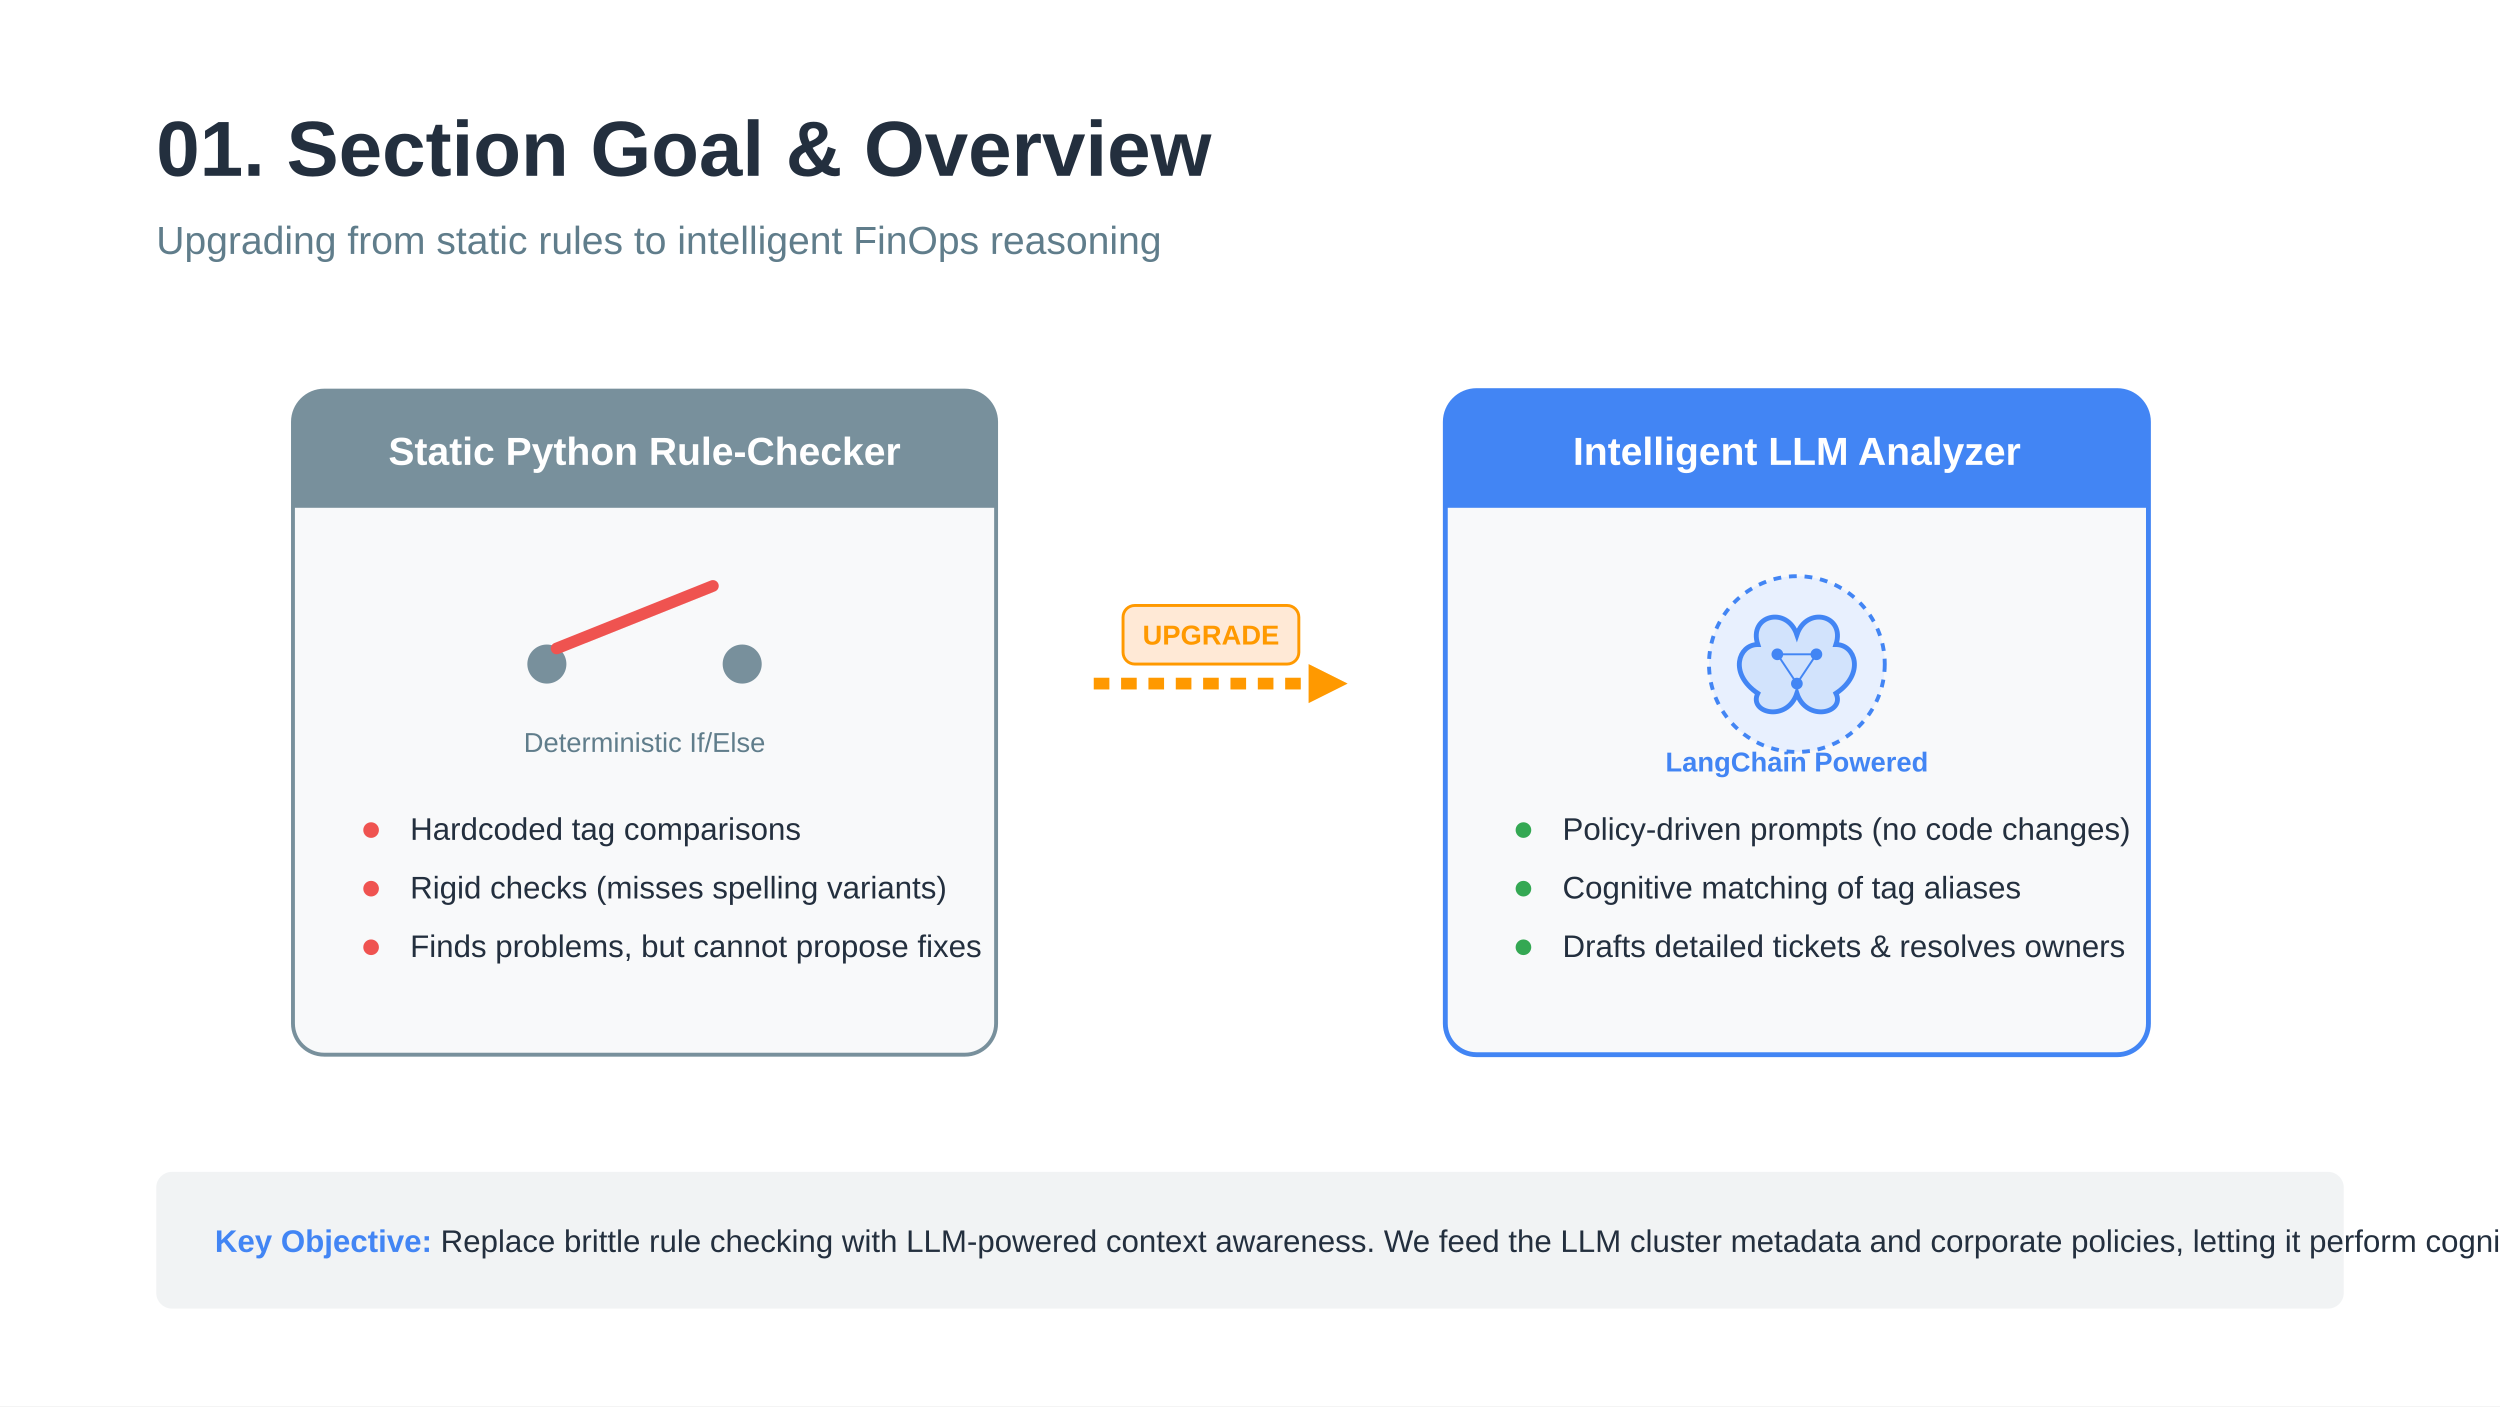
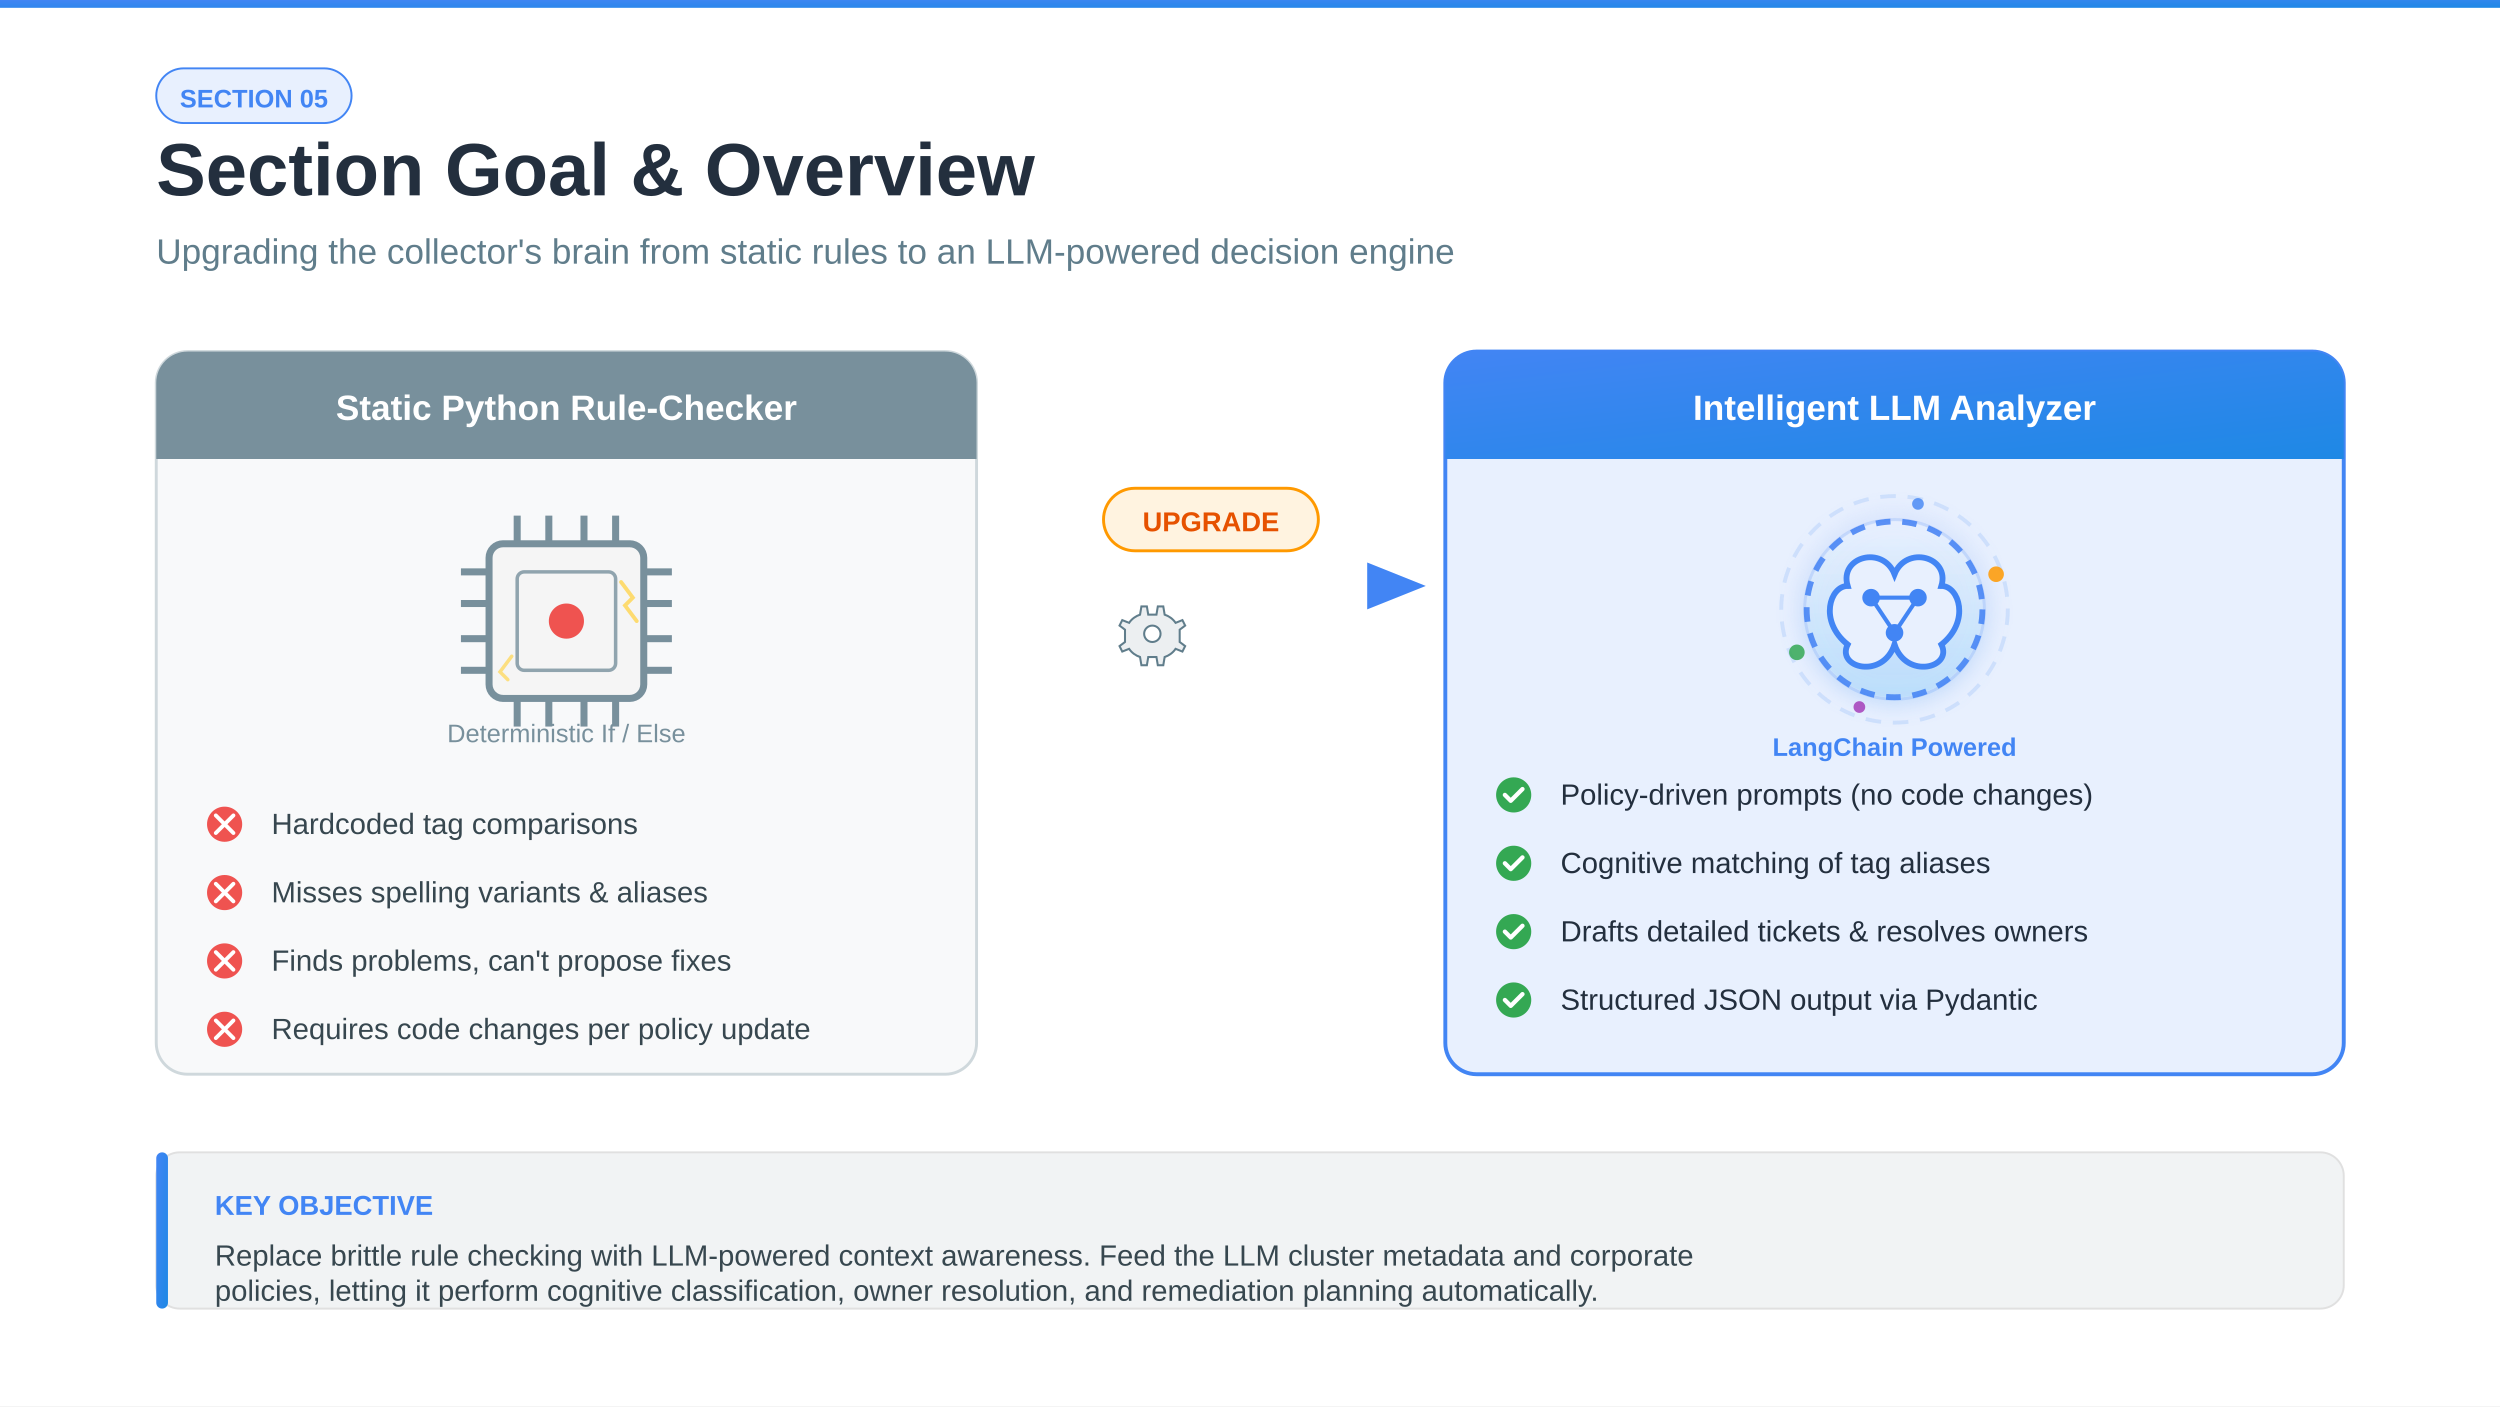
<svg xmlns="http://www.w3.org/2000/svg" viewBox="0 0 1280 720" width="100%" height="100%">
+   <defs>
+     <linearGradient id="accent-blue" x1="0" y1="0" x2="1" y2="1">
+       <stop offset="0%" stop-color="#4285F4" />
+       <stop offset="100%" stop-color="#1E88E5" />
+     </linearGradient>
+     <linearGradient id="accent-orange" x1="0" y1="0" x2="1" y2="1">
+       <stop offset="0%" stop-color="#FF9900" />
+       <stop offset="100%" stop-color="#F57C00" />
+     </linearGradient>
+     <linearGradient id="accent-green" x1="0" y1="0" x2="1" y2="1">
+       <stop offset="0%" stop-color="#34A853" />
+       <stop offset="100%" stop-color="#2E7D32" />
+     </linearGradient>
+     <linearGradient id="neural-glow" x1="0" y1="0" x2="0" y2="1">
+       <stop offset="0%" stop-color="#E8F0FE" />
+       <stop offset="100%" stop-color="#BBDEFB" />
+     </linearGradient>
+     <linearGradient id="chip-heat" x1="0" y1="0" x2="1" y2="1">
+       <stop offset="0%" stop-color="#FFCCBC" />
+       <stop offset="100%" stop-color="#FF7043" />
+     </linearGradient>
+     <g id="icon-chip">
+       <rect x="-22" y="-22" width="44" height="44" rx="4" fill="#F5F5F5" stroke="#78909C" stroke-width="2" />
+       <rect x="-14" y="-14" width="28" height="28" rx="2" fill="none" stroke="#90A4AE" stroke-width="1" />
+       <line x1="-22" y1="-14" x2="-30" y2="-14" stroke="#78909C" stroke-width="2" />
+       <line x1="-22" y1="-5" x2="-30" y2="-5" stroke="#78909C" stroke-width="2" />
+       <line x1="-22" y1="5" x2="-30" y2="5" stroke="#78909C" stroke-width="2" />
+       <line x1="-22" y1="14" x2="-30" y2="14" stroke="#78909C" stroke-width="2" />
+       <line x1="22" y1="-14" x2="30" y2="-14" stroke="#78909C" stroke-width="2" />
+       <line x1="22" y1="-5" x2="30" y2="-5" stroke="#78909C" stroke-width="2" />
+       <line x1="22" y1="5" x2="30" y2="5" stroke="#78909C" stroke-width="2" />
+       <line x1="22" y1="14" x2="30" y2="14" stroke="#78909C" stroke-width="2" />
+       <line x1="-14" y1="-22" x2="-14" y2="-30" stroke="#78909C" stroke-width="2" />
+       <line x1="-5" y1="-22" x2="-5" y2="-30" stroke="#78909C" stroke-width="2" />
+       <line x1="5" y1="-22" x2="5" y2="-30" stroke="#78909C" stroke-width="2" />
+       <line x1="14" y1="-22" x2="14" y2="-30" stroke="#78909C" stroke-width="2" />
+       <line x1="-14" y1="22" x2="-14" y2="30" stroke="#78909C" stroke-width="2" />
+       <line x1="-5" y1="22" x2="-5" y2="30" stroke="#78909C" stroke-width="2" />
+       <line x1="5" y1="22" x2="5" y2="30" stroke="#78909C" stroke-width="2" />
+       <line x1="14" y1="22" x2="14" y2="30" stroke="#78909C" stroke-width="2" />
+       <circle cx="0" cy="0" r="5" fill="#EF5350" />
+     </g>
+     <g id="icon-brain">
+       <circle cx="0" cy="0" r="30" fill="url(#neural-glow)" stroke="#4285F4" stroke-width="2" stroke-dasharray="5 4" opacity="0.9" />
+       <path d="M -16 -8 C -22 -8, -26 4, -16 12 C -20 20, -4 24, 0 12 C 4 24, 20 20, 16 12 C 26 4, 22 -8, 16 -8 C 19 -18, 4 -22, 0 -12 C -4 -22, -19 -18, -16 -8 Z" fill="#E8F0FE" stroke="#4285F4" stroke-width="2" />
+       <circle cx="-8" cy="-4" r="3" fill="#4285F4" />
+       <circle cx="8" cy="-4" r="3" fill="#4285F4" />
+       <circle cx="0" cy="8" r="3" fill="#4285F4" />
+       <line x1="-8" y1="-4" x2="8" y2="-4" stroke="#4285F4" stroke-width="1.4" />
+       <line x1="8" y1="-4" x2="0" y2="8" stroke="#4285F4" stroke-width="1.4" />
+       <line x1="-8" y1="-4" x2="0" y2="8" stroke="#4285F4" stroke-width="1.4" />
+     </g>
+     <g id="icon-cross">
+       <circle cx="0" cy="0" r="9" fill="#EF5350" />
+       <line x1="-4.5" y1="-4.5" x2="4.5" y2="4.5" stroke="#FFFFFF" stroke-width="2" stroke-linecap="round" />
+       <line x1="4.5" y1="-4.5" x2="-4.5" y2="4.5" stroke="#FFFFFF" stroke-width="2" stroke-linecap="round" />
+     </g>
+     <g id="icon-check">
+       <circle cx="0" cy="0" r="9" fill="#34A853" />
+       <path d="M -4.5 0 L -1.5 3 L 4.5 -3" fill="none" stroke="#FFFFFF" stroke-width="2.2" stroke-linecap="round" stroke-linejoin="round" />
+     </g>
+     <g id="icon-gear">
+       <path d="M 0 -14 L 3 -14 L 4 -20 L 8 -20 L 9 -14 C 12 -13 15 -11 17 -8 L 22 -10 L 24 -6 L 20 -3 C 20 0 20 3 20 6 L 24 9 L 22 13 L 17 11 C 15 14 12 16 9 17 L 8 23 L 4 23 L 3 17 L 0 17 L -3 17 L -4 23 L -8 23 L -9 17 C -12 16 -15 14 -17 11 L -22 13 L -24 9 L -20 6 C -20 3 -20 0 -20 -3 L -24 -6 L -22 -10 L -17 -8 C -15 -11 -12 -13 -9 -14 L -8 -20 L -4 -20 L -3 -14 Z" fill="#ECEFF1" stroke="#607D8B" stroke-width="1.5" />
+       <circle cx="0" cy="0" r="6" fill="#FFFFFF" stroke="#607D8B" stroke-width="1.5" />
+     </g>
+     <filter id="glow-blue" x="-50%" y="-50%" width="200%" height="200%">
+       <feGaussianBlur stdDeviation="6" result="blur" />
+       <feMerge>
+         <feMergeNode in="blur" />
+         <feMergeNode in="SourceGraphic" />
+       </feMerge>
+     </filter>
+   </defs>
  <rect width="1280" height="720" fill="#FFFFFF" />
-   <text x="80" y="90" font-family="Arial, sans-serif" font-size="40" font-weight="bold" fill="#232F3E">01. Section Goal &amp; Overview</text>
-   <text x="80" y="130" font-family="Arial, sans-serif" font-size="20" fill="#607D8B">Upgrading from static rules to intelligent FinOps reasoning</text>
-   <g transform="translate(150, 200)">
-     <rect width="360" height="340" rx="16" fill="#F8F9FA" stroke="#78909C" stroke-width="2" />
-     <path d="M 0 16 A 16 16 0 0 1 16 0 L 344 0 A 16 16 0 0 1 360 16 L 360 60 L 0 60 Z" fill="#78909C" />
-     <text x="180" y="38" font-family="Arial, sans-serif" font-size="20" font-weight="bold" fill="#FFFFFF" text-anchor="middle">Static Python Rule-Checker</text>
-     <g transform="translate(180, 140)">
-       <circle cx="-50" cy="0" r="10" fill="#78909C" />
-       <circle cx="50" cy="0" r="10" fill="#78909C" />
-       <line x1="-45" y1="-8" x2="35" y2="-40" stroke="#EF5350" stroke-width="6" stroke-linecap="round" />
-       <text x="0" y="45" font-family="Arial, sans-serif" font-size="14" fill="#607D8B" text-anchor="middle">Deterministic If/Else</text>
+   <rect x="0" y="0" width="1280" height="4" fill="url(#accent-blue)" />
+   <rect x="80" y="35" width="100" height="28" rx="14" fill="#E8F0FE" stroke="#4285F4" stroke-width="1" />
+   <text x="130" y="55" font-family="Arial, sans-serif" font-size="13" font-weight="bold" fill="#4285F4" text-anchor="middle">SECTION 05</text>
+   <text x="80" y="100" font-family="Arial, sans-serif" font-size="38" font-weight="bold" fill="#232F3E">Section Goal &amp; Overview</text>
+   <text x="80" y="135" font-family="Arial, sans-serif" font-size="18" fill="#607D8B">Upgrading the collector's brain from static rules to an LLM-powered decision engine</text>
+   <g transform="translate(80, 180)">
+     <rect width="420" height="370" rx="16" fill="#F8F9FA" stroke="#CFD8DC" stroke-width="1.5" />
+     <path d="M 0 16 A 16 16 0 0 1 16 0 L 404 0 A 16 16 0 0 1 420 16 L 420 55 L 0 55 Z" fill="#78909C" />
+     <text x="210" y="35" font-family="Arial, sans-serif" font-size="18" font-weight="bold" fill="#FFFFFF" text-anchor="middle">Static Python Rule-Checker</text>
+     <g transform="translate(210, 138)">
+       <use href="#icon-chip" transform="scale(1.8)" />
+       <path d="M 28 -20 L 34 -12 L 30 -8 L 36 0" fill="none" stroke="#FFD54F" stroke-width="2" stroke-linecap="round" opacity="0.8" />
+       <path d="M -28 18 L -34 26 L -30 30" fill="none" stroke="#FFD54F" stroke-width="1.8" stroke-linecap="round" opacity="0.7" />
    </g>
-     <g transform="translate(40, 220)">
-       <circle cx="0" cy="5" r="4" fill="#EF5350" />
-       <text x="20" y="10" font-family="Arial, sans-serif" font-size="16" fill="#232F3E">Hardcoded tag comparisons</text>
-       <circle cx="0" cy="35" r="4" fill="#EF5350" />
-       <text x="20" y="40" font-family="Arial, sans-serif" font-size="16" fill="#232F3E">Rigid checks (misses spelling variants)</text>
-       <circle cx="0" cy="65" r="4" fill="#EF5350" />
-       <text x="20" y="70" font-family="Arial, sans-serif" font-size="16" fill="#232F3E">Finds problems, but cannot propose fixes</text>
+     <text x="210" y="200" font-family="Arial, sans-serif" font-size="13" fill="#78909C" text-anchor="middle">Deterministic If / Else</text>
+     <g transform="translate(35, 230)">
+       <use href="#icon-cross" x="0" y="12" />
+       <text x="24" y="17" font-family="Arial, sans-serif" font-size="15" fill="#37474F">Hardcoded tag comparisons</text>
+       <use href="#icon-cross" x="0" y="47" />
+       <text x="24" y="52" font-family="Arial, sans-serif" font-size="15" fill="#37474F">Misses spelling variants &amp; aliases</text>
+       <use href="#icon-cross" x="0" y="82" />
+       <text x="24" y="87" font-family="Arial, sans-serif" font-size="15" fill="#37474F">Finds problems, can't propose fixes</text>
+       <use href="#icon-cross" x="0" y="117" />
+       <text x="24" y="122" font-family="Arial, sans-serif" font-size="15" fill="#37474F">Requires code changes per policy update</text>
    </g>
  </g>
-   <g transform="translate(560, 330)">
-     <path d="M 0 20 L 110 20" stroke="#FF9900" stroke-width="6" stroke-dasharray="8 6" />
-     <path d="M 110 10 L 130 20 L 110 30 Z" fill="#FF9900" />
-     <rect x="15" y="-20" width="90" height="30" rx="6" fill="#FFE9D6" stroke="#FF9900" stroke-width="1.5" />
-     <text x="60" y="0" font-family="Arial, sans-serif" font-size="14" font-weight="bold" fill="#FF9900" text-anchor="middle">UPGRADE</text>
+   <g transform="translate(520, 300)">
+     <defs>
+       <linearGradient id="arrow-shaft" x1="0" y1="0" x2="1" y2="0">
+         <stop offset="0%" stop-color="#FF9900" />
+         <stop offset="100%" stop-color="#4285F4" />
+       </linearGradient>
+     </defs>
+     <line x1="0" y1="0" x2="180" y2="0" stroke="url(#arrow-shaft)" stroke-width="6" stroke-linecap="round" stroke-dasharray="12 8" />
+     <polygon points="180,-12 210,0 180,12" fill="#4285F4" />
+     <rect x="45" y="-50" width="110" height="32" rx="16" fill="#FFF3E0" stroke="#FF9900" stroke-width="1.5" />
+     <text x="100" y="-28" font-family="Arial, sans-serif" font-size="14" font-weight="bold" fill="#E65100" text-anchor="middle">UPGRADE</text>
+     <use href="#icon-gear" x="100" y="35" transform="scale(0.7)" />
  </g>
-   <g transform="translate(740, 200)">
-     <rect width="360" height="340" rx="16" fill="#F8F9FA" stroke="#4285F4" stroke-width="2.5" />
-     <path d="M 0 16 A 16 16 0 0 1 16 0 L 344 0 A 16 16 0 0 1 360 16 L 360 60 L 0 60 Z" fill="#4285F4" />
-     <text x="180" y="38" font-family="Arial, sans-serif" font-size="20" font-weight="bold" fill="#FFFFFF" text-anchor="middle">Intelligent LLM Analyzer</text>
-     <g transform="translate(180, 140)">
-       <circle cx="0" cy="0" r="45" fill="#E8F0FE" stroke="#4285F4" stroke-width="2" stroke-dasharray="4 4" />
-       <path d="M -20 -10 C -30 -10, -35 5, -20 15 C -25 25, -5 30, 0 15 C 5 30, 25 25, 20 15 C 35 5, 30 -10, 20 -10 C 25 -25, 5 -30, 0 -15 C -5 -30, -25 -25, -20 -10 Z" fill="#D2E3FC" stroke="#4285F4" stroke-width="2.5" />
-       <circle cx="-10" cy="-5" r="3" fill="#4285F4" />
-       <circle cx="10" cy="-5" r="3" fill="#4285F4" />
-       <circle cx="0" cy="10" r="3" fill="#4285F4" />
-       <line x1="-10" y1="-5" x2="10" y2="-5" stroke="#4285F4" stroke-width="1" />
-       <line x1="10" y1="-5" x2="0" y2="10" stroke="#4285F4" stroke-width="1" />
-       <line x1="-10" y1="-5" x2="0" y2="10" stroke="#4285F4" stroke-width="1" />
-       <text x="0" y="55" font-family="Arial, sans-serif" font-size="14" font-weight="bold" fill="#4285F4" text-anchor="middle">LangChain Powered</text>
+   <g transform="translate(740, 180)">
+     <rect width="460" height="370" rx="16" fill="#E8F0FE" stroke="#4285F4" stroke-width="2" />
+     <path d="M 0 16 A 16 16 0 0 1 16 0 L 444 0 A 16 16 0 0 1 460 16 L 460 55 L 0 55 Z" fill="url(#accent-blue)" />
+     <text x="230" y="35" font-family="Arial, sans-serif" font-size="18" font-weight="bold" fill="#FFFFFF" text-anchor="middle">Intelligent LLM Analyzer</text>
+     <g transform="translate(230, 132)">
+       <circle cx="0" cy="0" r="58" fill="none" stroke="rgba(66,133,244,0.15)" stroke-width="2" stroke-dasharray="8 6" />
+       <circle cx="0" cy="0" r="46" fill="none" stroke="rgba(66,133,244,0.25)" stroke-width="1.5" />
+       <g filter="url(#glow-blue)">
+         <use href="#icon-brain" transform="scale(1.5)" />
+       </g>
+       <circle cx="52" cy="-18" r="4" fill="#FF9900" opacity="0.85" />
+       <circle cx="-50" cy="22" r="4" fill="#34A853" opacity="0.85" />
+       <circle cx="12" cy="-54" r="3" fill="#4285F4" opacity="0.8" />
+       <circle cx="-18" cy="50" r="3" fill="#9C27B0" opacity="0.75" />
+       <text x="0" y="75" font-family="Arial, sans-serif" font-size="13" font-weight="bold" fill="#4285F4" text-anchor="middle">LangChain Powered</text>
    </g>
-     <g transform="translate(40, 220)">
-       <circle cx="0" cy="5" r="4" fill="#34A853" />
-       <text x="20" y="10" font-family="Arial, sans-serif" font-size="16" fill="#232F3E">Policy-driven prompts (no code changes)</text>
-       <circle cx="0" cy="35" r="4" fill="#34A853" />
-       <text x="20" y="40" font-family="Arial, sans-serif" font-size="16" fill="#232F3E">Cognitive matching of tag aliases</text>
-       <circle cx="0" cy="65" r="4" fill="#34A853" />
-       <text x="20" y="70" font-family="Arial, sans-serif" font-size="16" fill="#232F3E">Drafts detailed tickets &amp; resolves owners</text>
+     <g transform="translate(35, 215)">
+       <use href="#icon-check" x="0" y="12" />
+       <text x="24" y="17" font-family="Arial, sans-serif" font-size="15" fill="#232F3E">Policy-driven prompts (no code changes)</text>
+       <use href="#icon-check" x="0" y="47" />
+       <text x="24" y="52" font-family="Arial, sans-serif" font-size="15" fill="#232F3E">Cognitive matching of tag aliases</text>
+       <use href="#icon-check" x="0" y="82" />
+       <text x="24" y="87" font-family="Arial, sans-serif" font-size="15" fill="#232F3E">Drafts detailed tickets &amp; resolves owners</text>
+       <use href="#icon-check" x="0" y="117" />
+       <text x="24" y="122" font-family="Arial, sans-serif" font-size="15" fill="#232F3E">Structured JSON output via Pydantic</text>
    </g>
  </g>
-   <rect x="80" y="600" width="1120" height="70" rx="8" fill="#F1F3F4" />
-   <text x="110" y="641" font-family="Arial, sans-serif" font-size="16" fill="#232F3E">
-     <tspan font-weight="bold" fill="#4285F4">Key Objective:</tspan> Replace brittle rule checking with LLM-powered context awareness. We feed the LLM cluster metadata and corporate policies, letting it perform cognitive classification and remediation planning.
-   </text>
+   <rect x="80" y="590" width="1120" height="80" rx="12" fill="#F1F3F4" stroke="#E0E0E0" stroke-width="1" />
+   <rect x="80" y="590" width="6" height="80" rx="3" fill="url(#accent-blue)" />
+   <text x="110" y="622" font-family="Arial, sans-serif" font-size="14" font-weight="bold" fill="#4285F4">KEY OBJECTIVE</text>
+   <text x="110" y="648" font-family="Arial, sans-serif" font-size="15" fill="#37474F">Replace brittle rule checking with LLM-powered context awareness. Feed the LLM cluster metadata and corporate</text>
+   <text x="110" y="666" font-family="Arial, sans-serif" font-size="15" fill="#37474F">policies, letting it perform cognitive classification, owner resolution, and remediation planning automatically.</text>
</svg>
